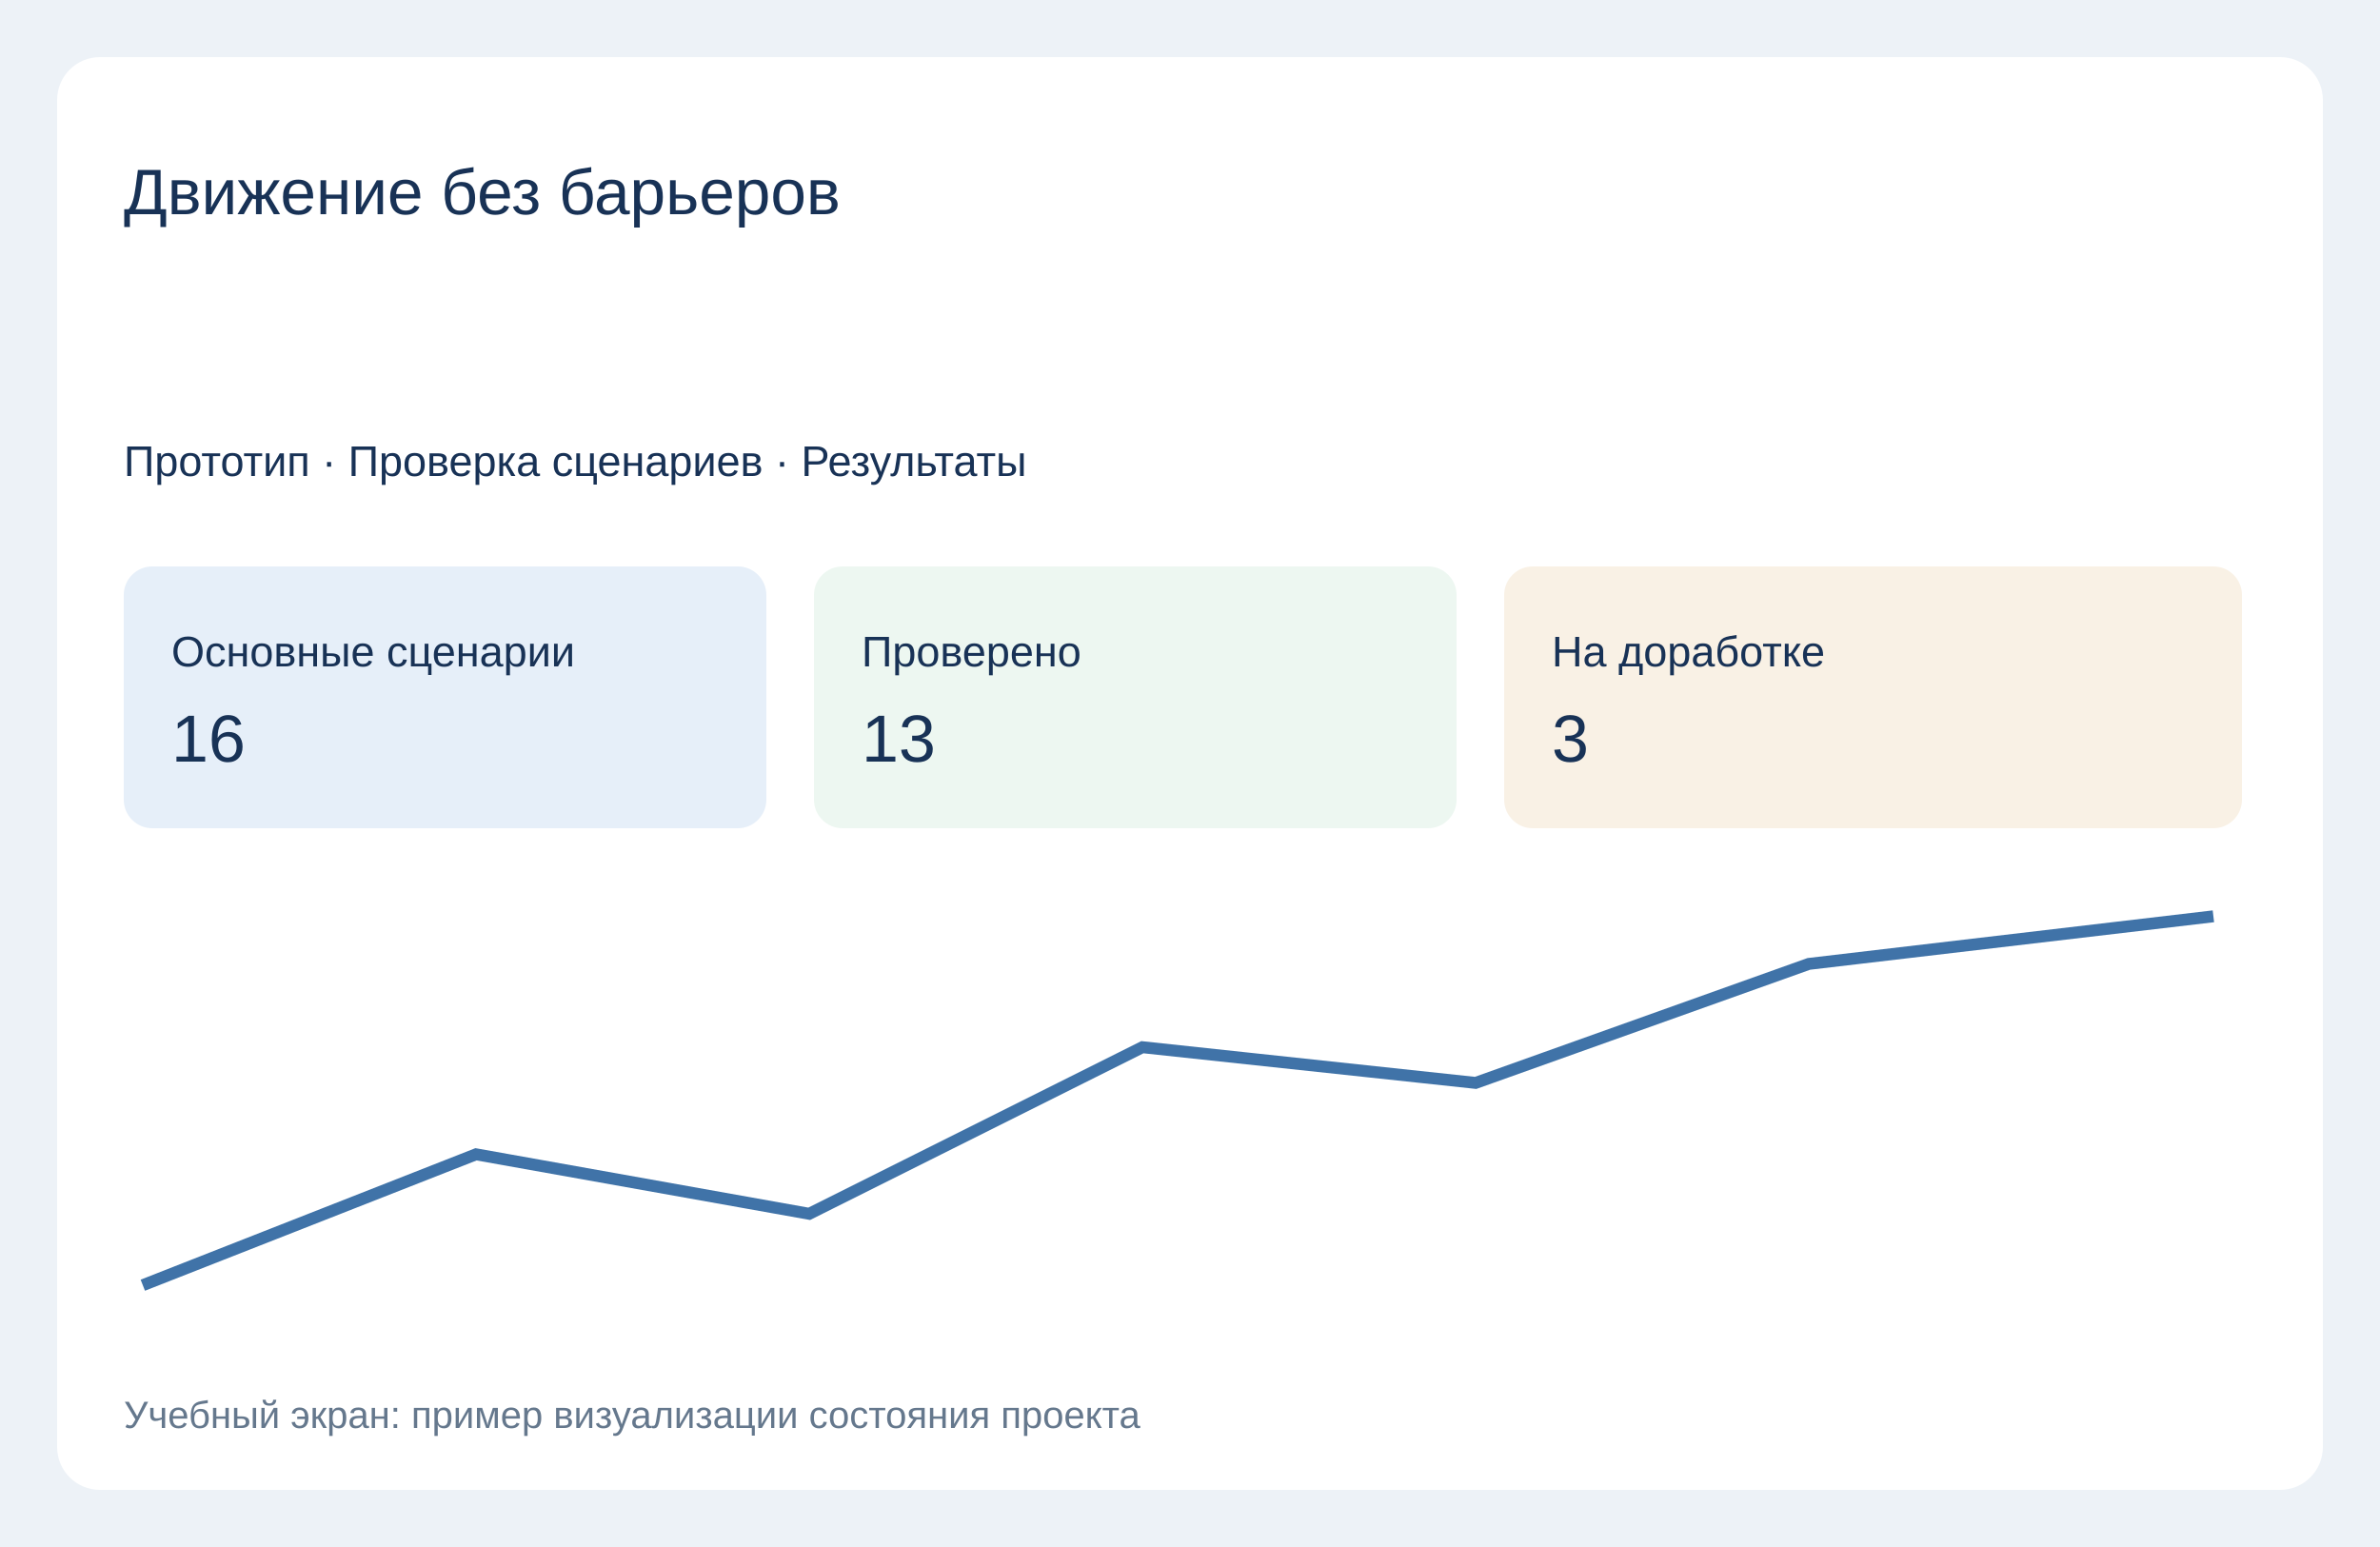
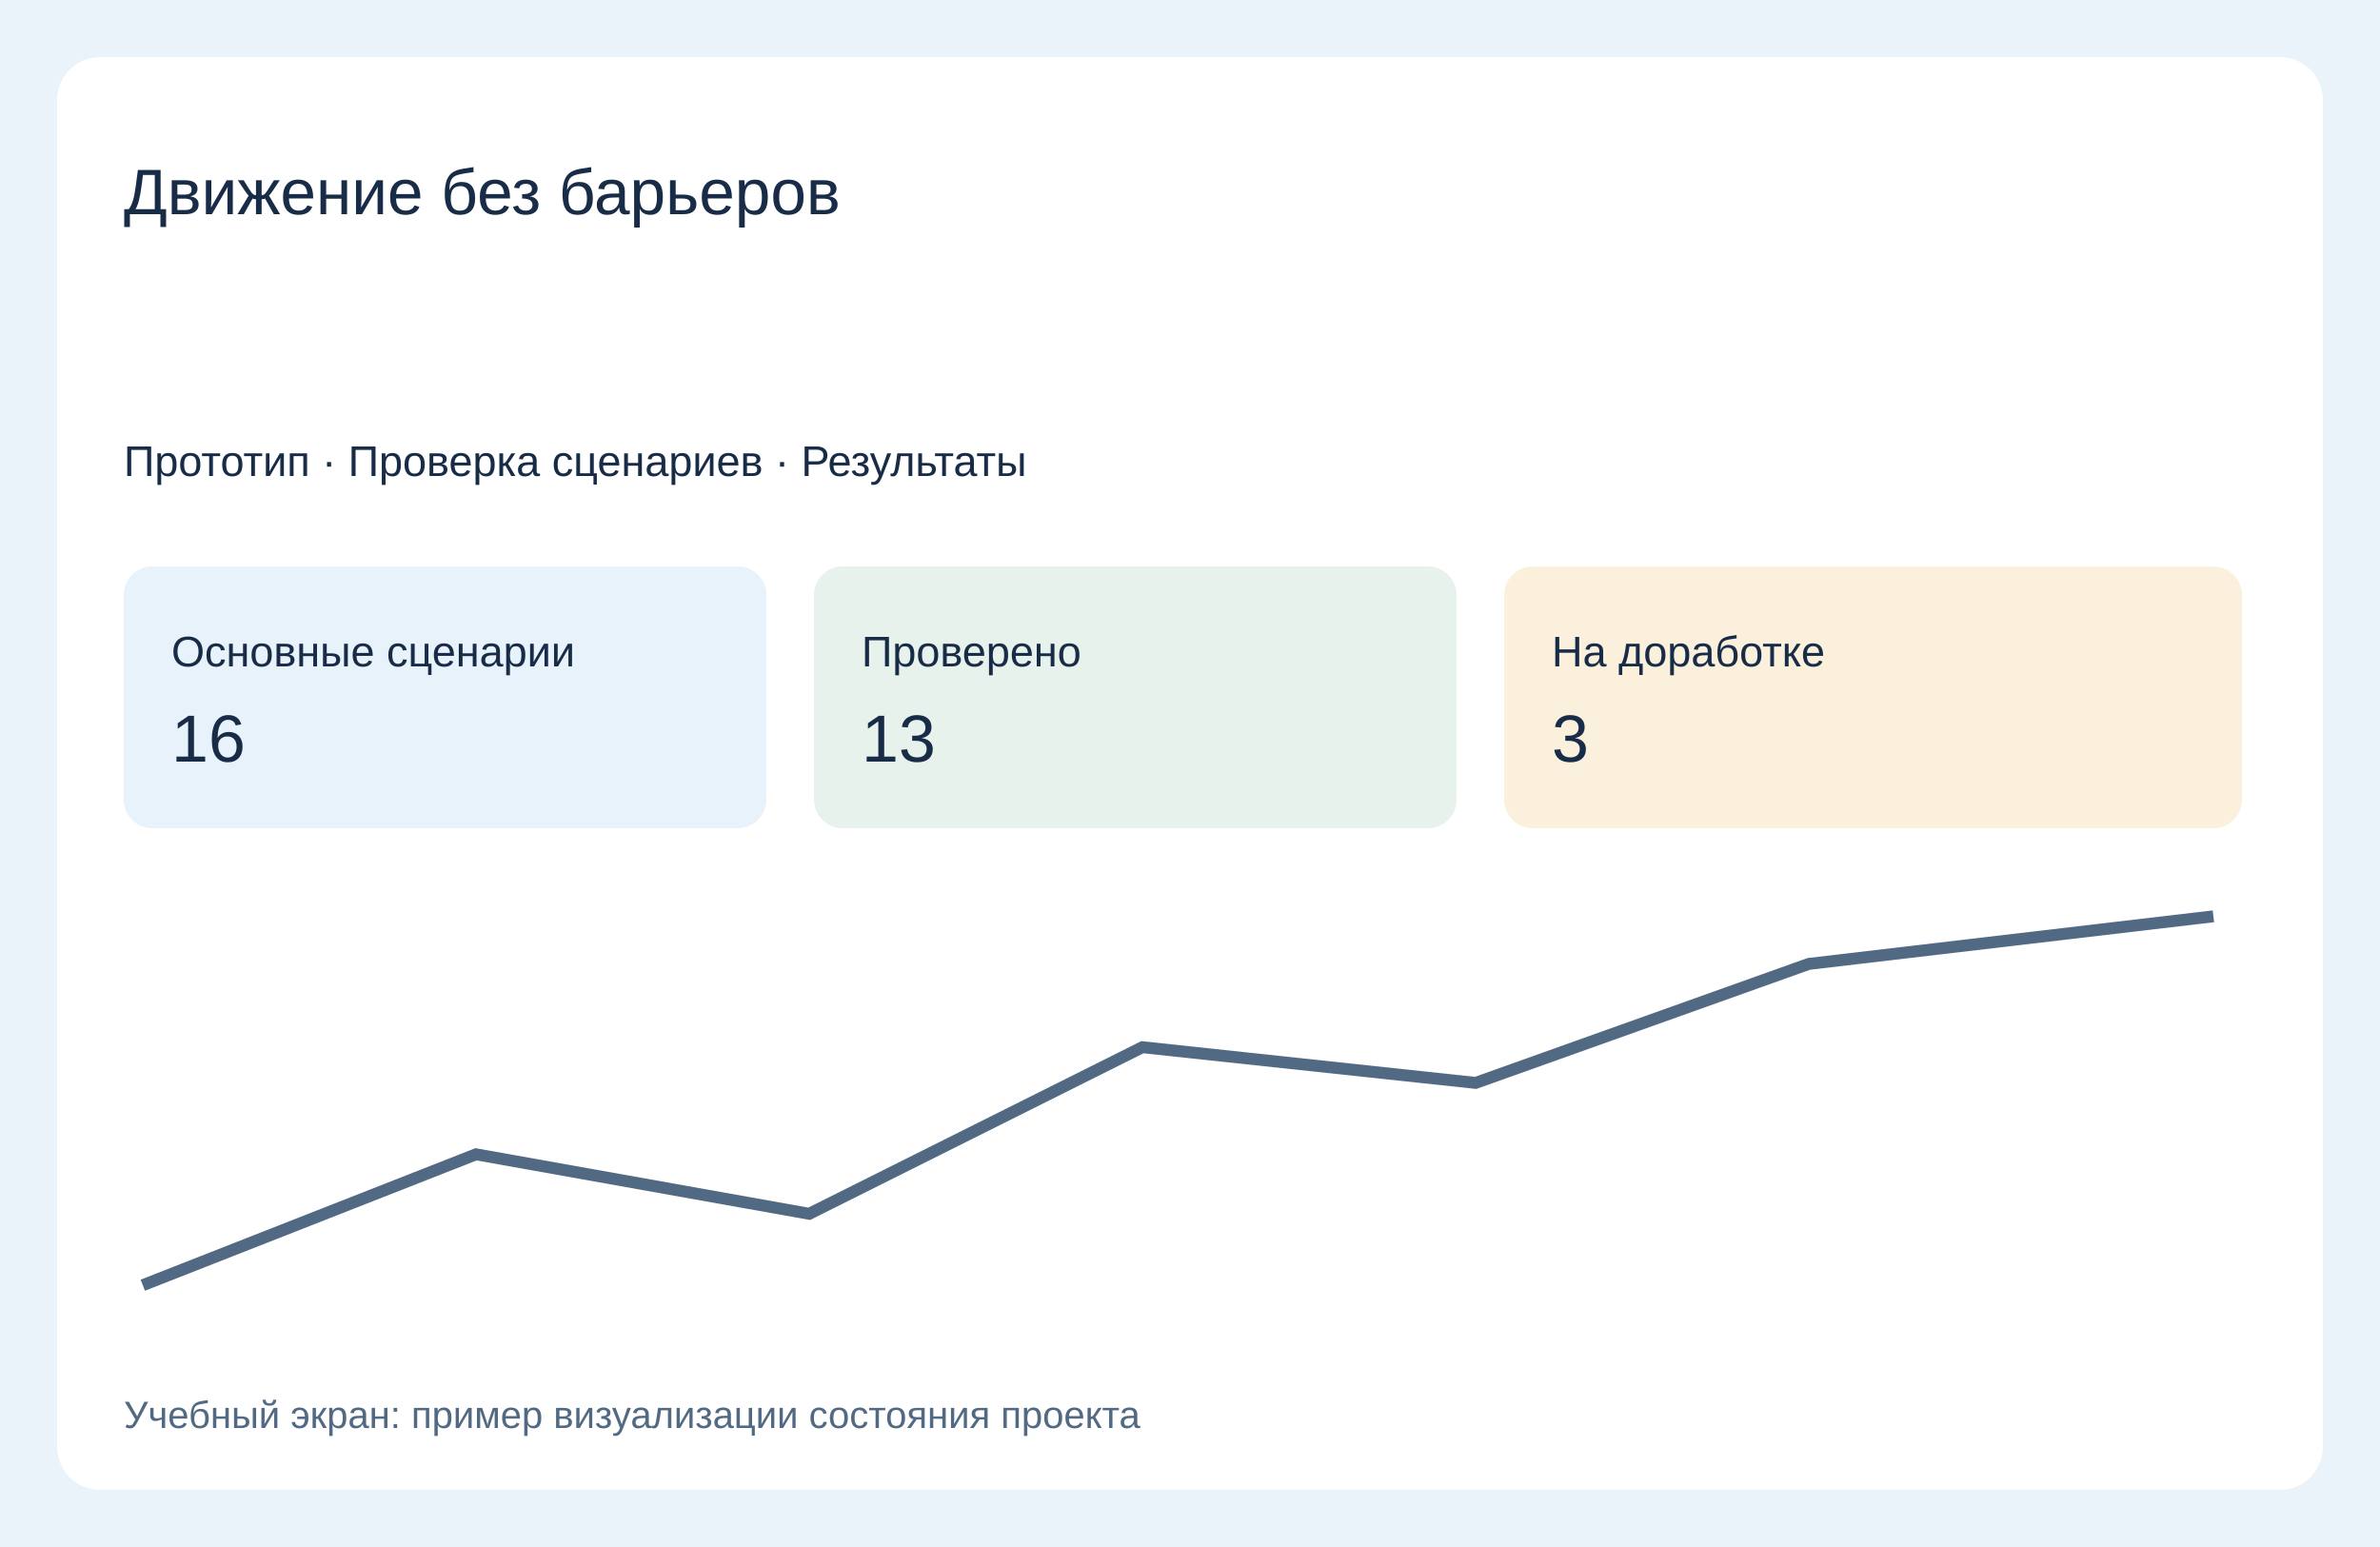
<svg xmlns="http://www.w3.org/2000/svg" width="1000" height="650">
-   <rect width="1000" height="650" fill="#edf2f7" />
+   <rect width="1000" height="650" fill="#eaf2fa" />
  <rect x="24" y="24" width="952" height="602" rx="18" fill="white" />
-   <g font-family="Arial" fill="#183256">
+   <g font-family="Arial" fill="#182c47">
    <text x="52" y="90" font-size="27">Движение без барьеров</text>
    <text x="52" y="200" font-size="18">Прототип · Проверка сценариев · Результаты</text>
-     <rect x="52" y="238" width="270" height="110" rx="12" fill="#e6eff9" />
-     <rect x="342" y="238" width="270" height="110" rx="12" fill="#edf7f1" />
-     <rect x="632" y="238" width="310" height="110" rx="12" fill="#f9f1e5" />
+     <rect x="52" y="238" width="270" height="110" rx="12" fill="#e8f2fb" />
+     <rect x="342" y="238" width="270" height="110" rx="12" fill="#e7f2ec" />
+     <rect x="632" y="238" width="310" height="110" rx="12" fill="#faf0dc" />
    <text x="72" y="280" font-size="18">Основные сценарии</text>
    <text x="72" y="320" font-size="28">16</text>
    <text x="362" y="280" font-size="18">Проверено</text>
    <text x="362" y="320" font-size="28">13</text>
    <text x="652" y="280" font-size="18">На доработке</text>
    <text x="652" y="320" font-size="28">3</text>
-     <path d="M60 540 L200 485 L340 510 L480 440 L620 455 L760 405 L930 385" fill="none" stroke="#4073a8" stroke-width="5" />
-     <text x="52" y="600" font-size="16" fill="#65788d">Учебный экран: пример визуализации состояния проекта</text>
+     <path d="M60 540 L200 485 L340 510 L480 440 L620 455 L760 405 L930 385" fill="none" stroke="#526983" stroke-width="5" />
+     <text x="52" y="600" font-size="16" fill="#526983">Учебный экран: пример визуализации состояния проекта</text>
  </g>
</svg>
